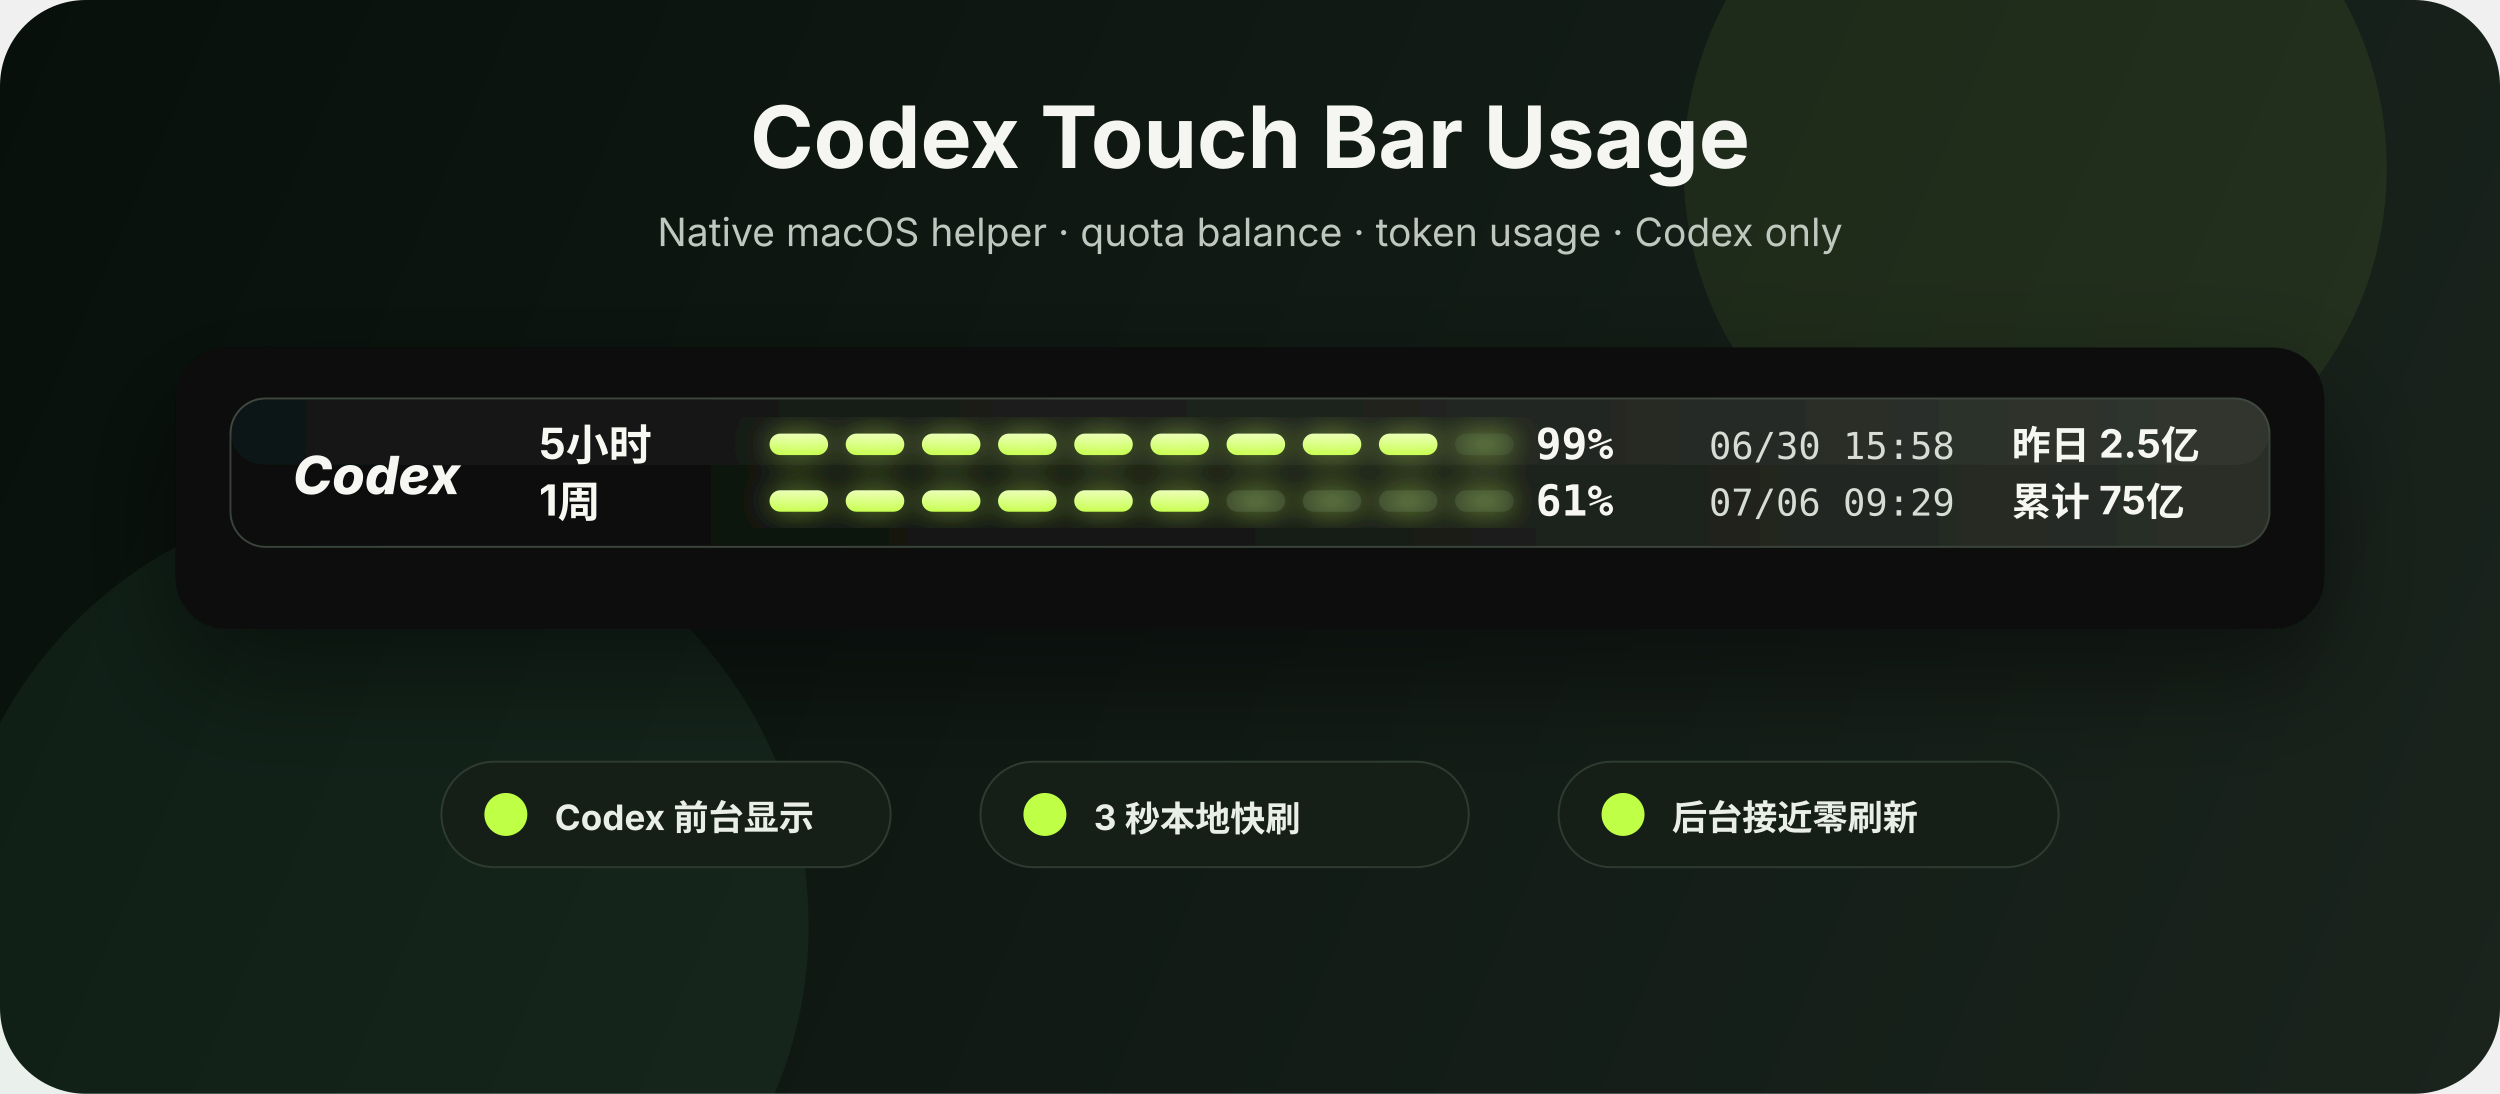
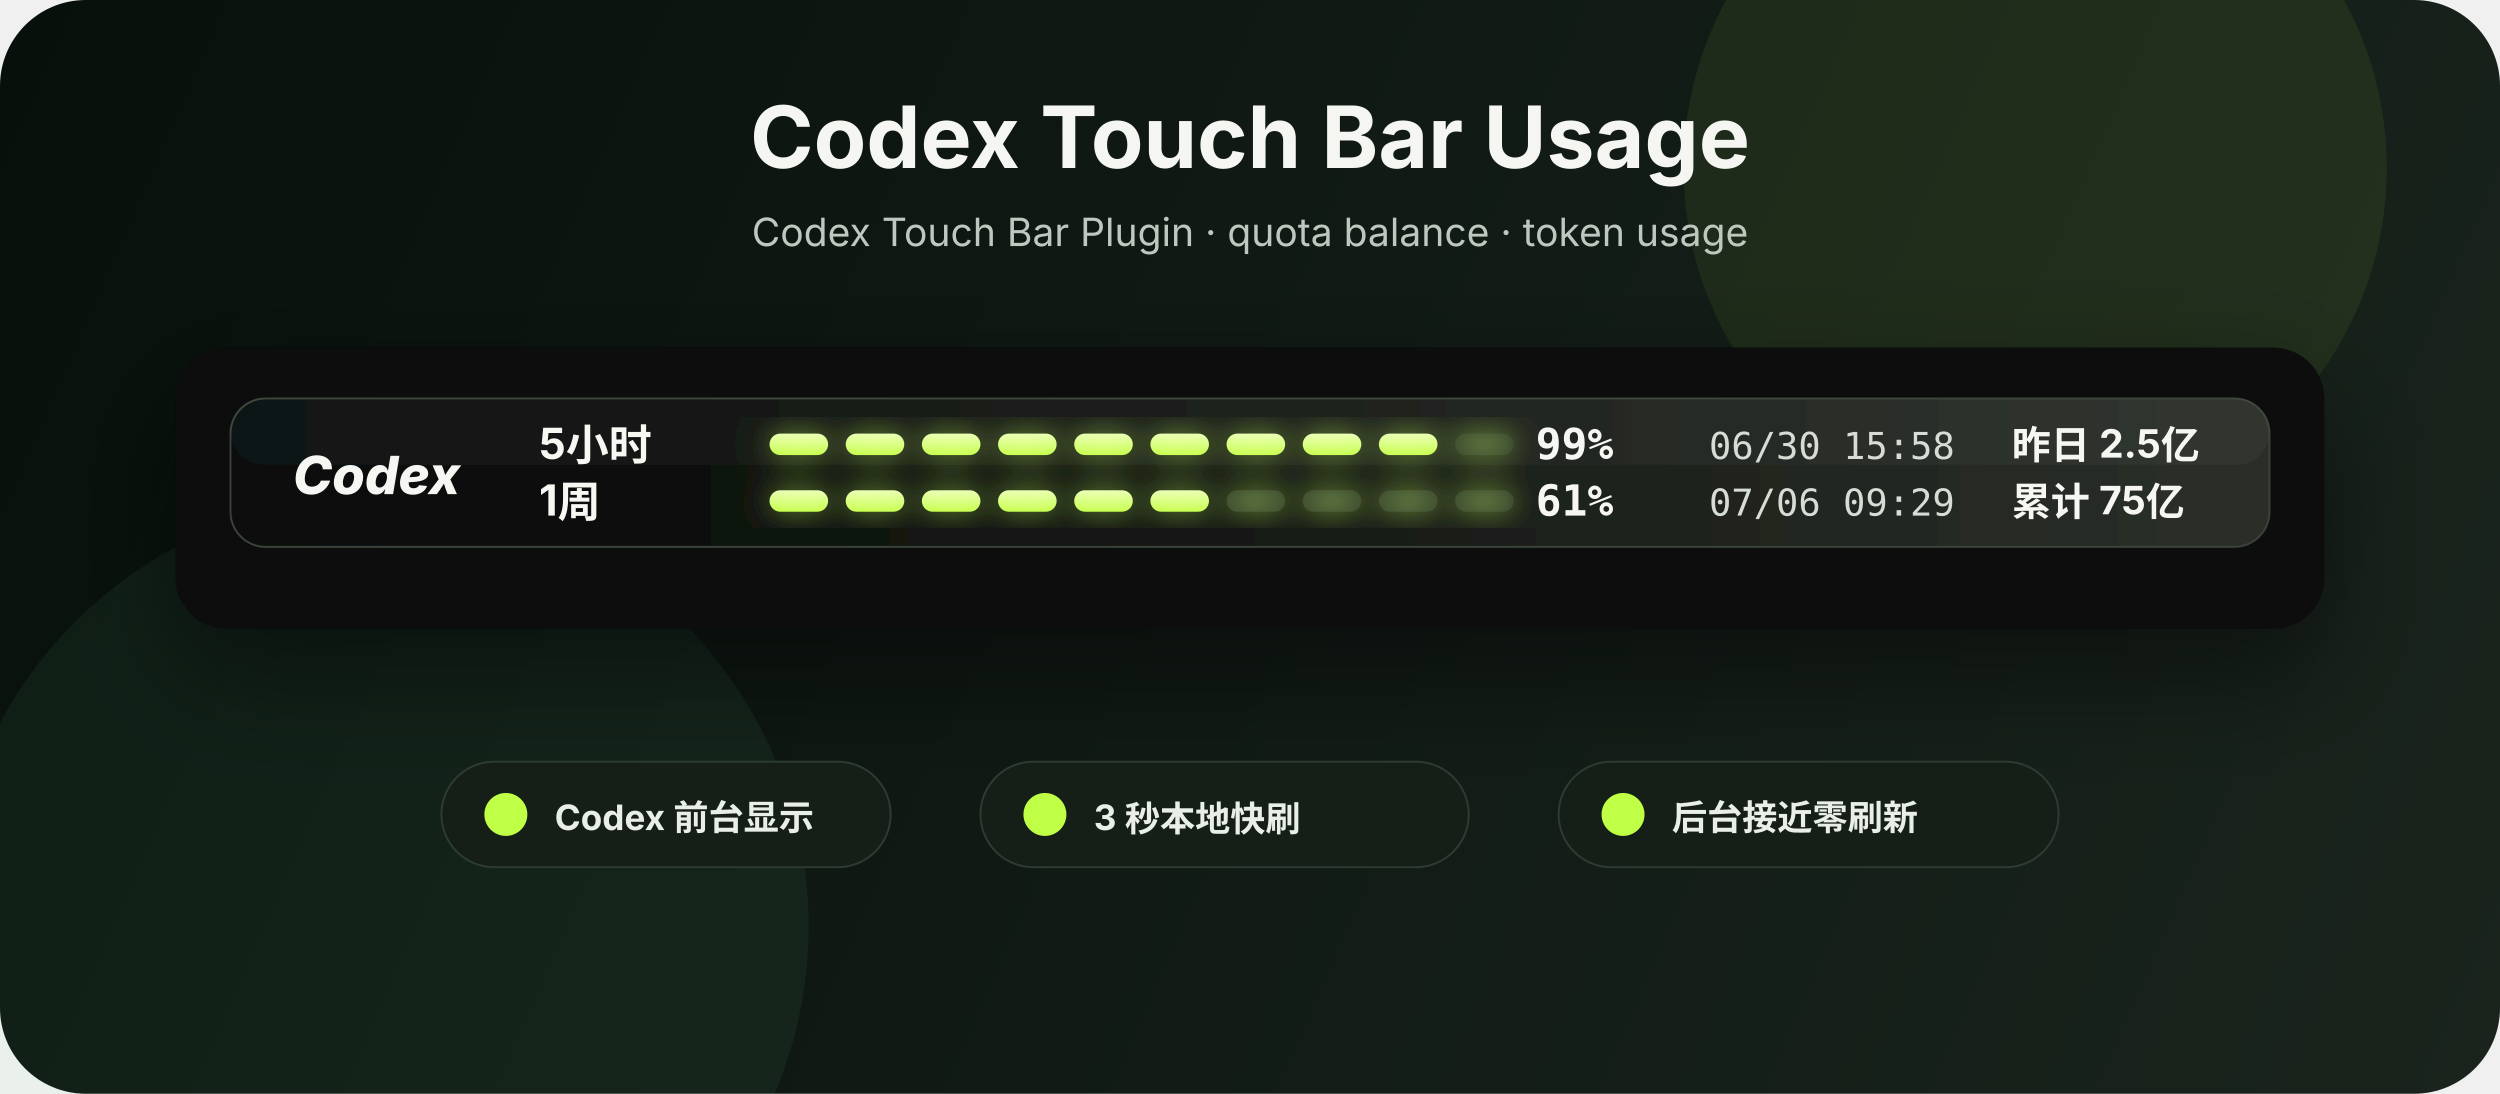
<svg xmlns="http://www.w3.org/2000/svg" width="1280" height="560" viewBox="0 0 1280 560" fill="none">
  <defs>
    <linearGradient id="bg" x1="0" y1="0" x2="1280" y2="560" gradientUnits="userSpaceOnUse">
      <stop stop-color="#07100B" />
      <stop offset="0.45" stop-color="#101914" />
      <stop offset="1" stop-color="#1A241D" />
    </linearGradient>
    <linearGradient id="touchbar" x1="138" y1="212" x2="1142" y2="212" gradientUnits="userSpaceOnUse">
      <stop stop-color="#090B0A" />
      <stop offset="0.52" stop-color="#171A16" />
      <stop offset="1" stop-color="#2A2F28" />
    </linearGradient>
    <linearGradient id="green" x1="0" y1="0" x2="0" y2="11" gradientUnits="userSpaceOnUse">
      <stop stop-color="#E8FFB2" />
      <stop offset="1" stop-color="#BFFF45" />
    </linearGradient>
    <filter id="shadow" x="0" y="0" width="1280" height="560" filterUnits="userSpaceOnUse" color-interpolation-filters="sRGB">
      <feDropShadow dx="0" dy="24" stdDeviation="30" flood-color="#000000" flood-opacity="0.45" />
    </filter>
    <filter id="softGlow" x="-20%" y="-20%" width="140%" height="140%" color-interpolation-filters="sRGB">
      <feGaussianBlur stdDeviation="8" result="blur" />
      <feColorMatrix in="blur" type="matrix" values="0 0 0 0 0.75 0 0 0 0 1 0 0 0 0 0.32 0 0 0 0.55 0" />
      <feBlend in2="SourceGraphic" mode="screen" />
    </filter>
  </defs>
  <rect width="1280" height="560" rx="44" fill="url(#bg)" />
  <circle cx="1042" cy="86" r="180" fill="#BFFF45" opacity="0.07" />
  <circle cx="194" cy="474" r="220" fill="#84FFB0" opacity="0.055" />
  <text x="640" y="86" text-anchor="middle" fill="#F5F6F1" font-family="-apple-system,BlinkMacSystemFont,Segoe UI,sans-serif" font-size="44" font-weight="750">Codex Touch Bar Usage</text>
-   <text x="640" y="126" text-anchor="middle" fill="#BFC8BE" font-family="-apple-system,BlinkMacSystemFont,Segoe UI,sans-serif" font-size="20">Native macOS helper · quota balance · token usage · Codex only</text>
+   <text x="640" y="126" text-anchor="middle" fill="#BFC8BE" font-family="-apple-system,BlinkMacSystemFont,Segoe UI,sans-serif" font-size="20">Codex Touch Bar Plugin · quota balance · token usage</text>
  <g filter="url(#shadow)">
    <rect x="90" y="178" width="1100" height="144" rx="26" fill="#0A0D0B" />
    <rect x="118" y="204" width="1044" height="76" rx="18" fill="url(#touchbar)" stroke="#3A433A" />
    <rect x="118" y="204" width="1044" height="34" rx="17" fill="white" opacity="0.035" />
    <text x="150" y="253" fill="#F6F7F3" font-family="-apple-system,BlinkMacSystemFont,Segoe UI,sans-serif" font-size="27" font-style="italic" font-weight="800">Codex</text>
    <text x="276" y="235" fill="#F7F8F2" font-family="-apple-system,BlinkMacSystemFont,Segoe UI,sans-serif" font-size="22" font-weight="750">5小时</text>
    <text x="276" y="264" fill="#F7F8F2" font-family="-apple-system,BlinkMacSystemFont,Segoe UI,sans-serif" font-size="22" font-weight="750">1周</text>
    <g transform="translate(394 222)" filter="url(#softGlow)">
      <g>
        <rect x="0" y="0" width="30" height="11" rx="5.5" fill="url(#green)" />
        <rect x="39" y="0" width="30" height="11" rx="5.5" fill="url(#green)" />
        <rect x="78" y="0" width="30" height="11" rx="5.5" fill="url(#green)" />
        <rect x="117" y="0" width="30" height="11" rx="5.5" fill="url(#green)" />
        <rect x="156" y="0" width="30" height="11" rx="5.5" fill="url(#green)" />
        <rect x="195" y="0" width="30" height="11" rx="5.5" fill="url(#green)" />
        <rect x="234" y="0" width="30" height="11" rx="5.5" fill="url(#green)" />
        <rect x="273" y="0" width="30" height="11" rx="5.5" fill="url(#green)" />
        <rect x="312" y="0" width="30" height="11" rx="5.5" fill="url(#green)" />
        <rect x="351" y="0" width="30" height="11" rx="5.5" fill="#2A3328" />
      </g>
      <g transform="translate(0 29)">
        <rect x="0" y="0" width="30" height="11" rx="5.5" fill="url(#green)" />
        <rect x="39" y="0" width="30" height="11" rx="5.5" fill="url(#green)" />
        <rect x="78" y="0" width="30" height="11" rx="5.5" fill="url(#green)" />
        <rect x="117" y="0" width="30" height="11" rx="5.5" fill="url(#green)" />
        <rect x="156" y="0" width="30" height="11" rx="5.5" fill="url(#green)" />
        <rect x="195" y="0" width="30" height="11" rx="5.5" fill="url(#green)" />
        <rect x="234" y="0" width="30" height="11" rx="5.5" fill="#2A3328" />
        <rect x="273" y="0" width="30" height="11" rx="5.5" fill="#2A3328" />
        <rect x="312" y="0" width="30" height="11" rx="5.5" fill="#2A3328" />
        <rect x="351" y="0" width="30" height="11" rx="5.5" fill="#2A3328" />
      </g>
    </g>
    <text x="826" y="235" text-anchor="end" fill="#F6F7F3" font-family="SFMono-Regular,Menlo,monospace" font-size="22" font-weight="700">99%</text>
    <text x="826" y="264" text-anchor="end" fill="#F6F7F3" font-family="SFMono-Regular,Menlo,monospace" font-size="22" font-weight="700">61%</text>
    <text x="875" y="235" fill="#D7DDD4" font-family="SFMono-Regular,Menlo,monospace" font-size="19">06/30 15:58</text>
    <text x="875" y="264" fill="#D7DDD4" font-family="SFMono-Regular,Menlo,monospace" font-size="19">07/06 09:29</text>
    <text x="1030" y="235" fill="#F6F7F3" font-family="-apple-system,BlinkMacSystemFont,Segoe UI,sans-serif" font-size="20" font-weight="750">昨日 2.5亿</text>
    <text x="1030" y="264" fill="#F6F7F3" font-family="-apple-system,BlinkMacSystemFont,Segoe UI,sans-serif" font-size="20" font-weight="750">累计 75亿</text>
  </g>
  <g transform="translate(226 390)">
    <rect x="0" y="0" width="230" height="54" rx="27" fill="#151E17" stroke="#2E3B30" />
    <circle cx="33" cy="27" r="11" fill="#BFFF45" />
    <text x="58" y="35" fill="#E9EFE6" font-family="-apple-system,BlinkMacSystemFont,Segoe UI,sans-serif" font-size="18" font-weight="650">Codex 前台显示</text>
  </g>
  <g transform="translate(502 390)">
    <rect x="0" y="0" width="250" height="54" rx="27" fill="#151E17" stroke="#2E3B30" />
    <circle cx="33" cy="27" r="11" fill="#BFFF45" />
    <text x="58" y="35" fill="#E9EFE6" font-family="-apple-system,BlinkMacSystemFont,Segoe UI,sans-serif" font-size="18" font-weight="650">3 秒本地快刷</text>
  </g>
  <g transform="translate(798 390)">
    <rect x="0" y="0" width="256" height="54" rx="27" fill="#151E17" stroke="#2E3B30" />
    <circle cx="33" cy="27" r="11" fill="#BFFF45" />
    <text x="58" y="35" fill="#E9EFE6" font-family="-apple-system,BlinkMacSystemFont,Segoe UI,sans-serif" font-size="18" font-weight="650">后台接近零刷新</text>
  </g>
</svg>
